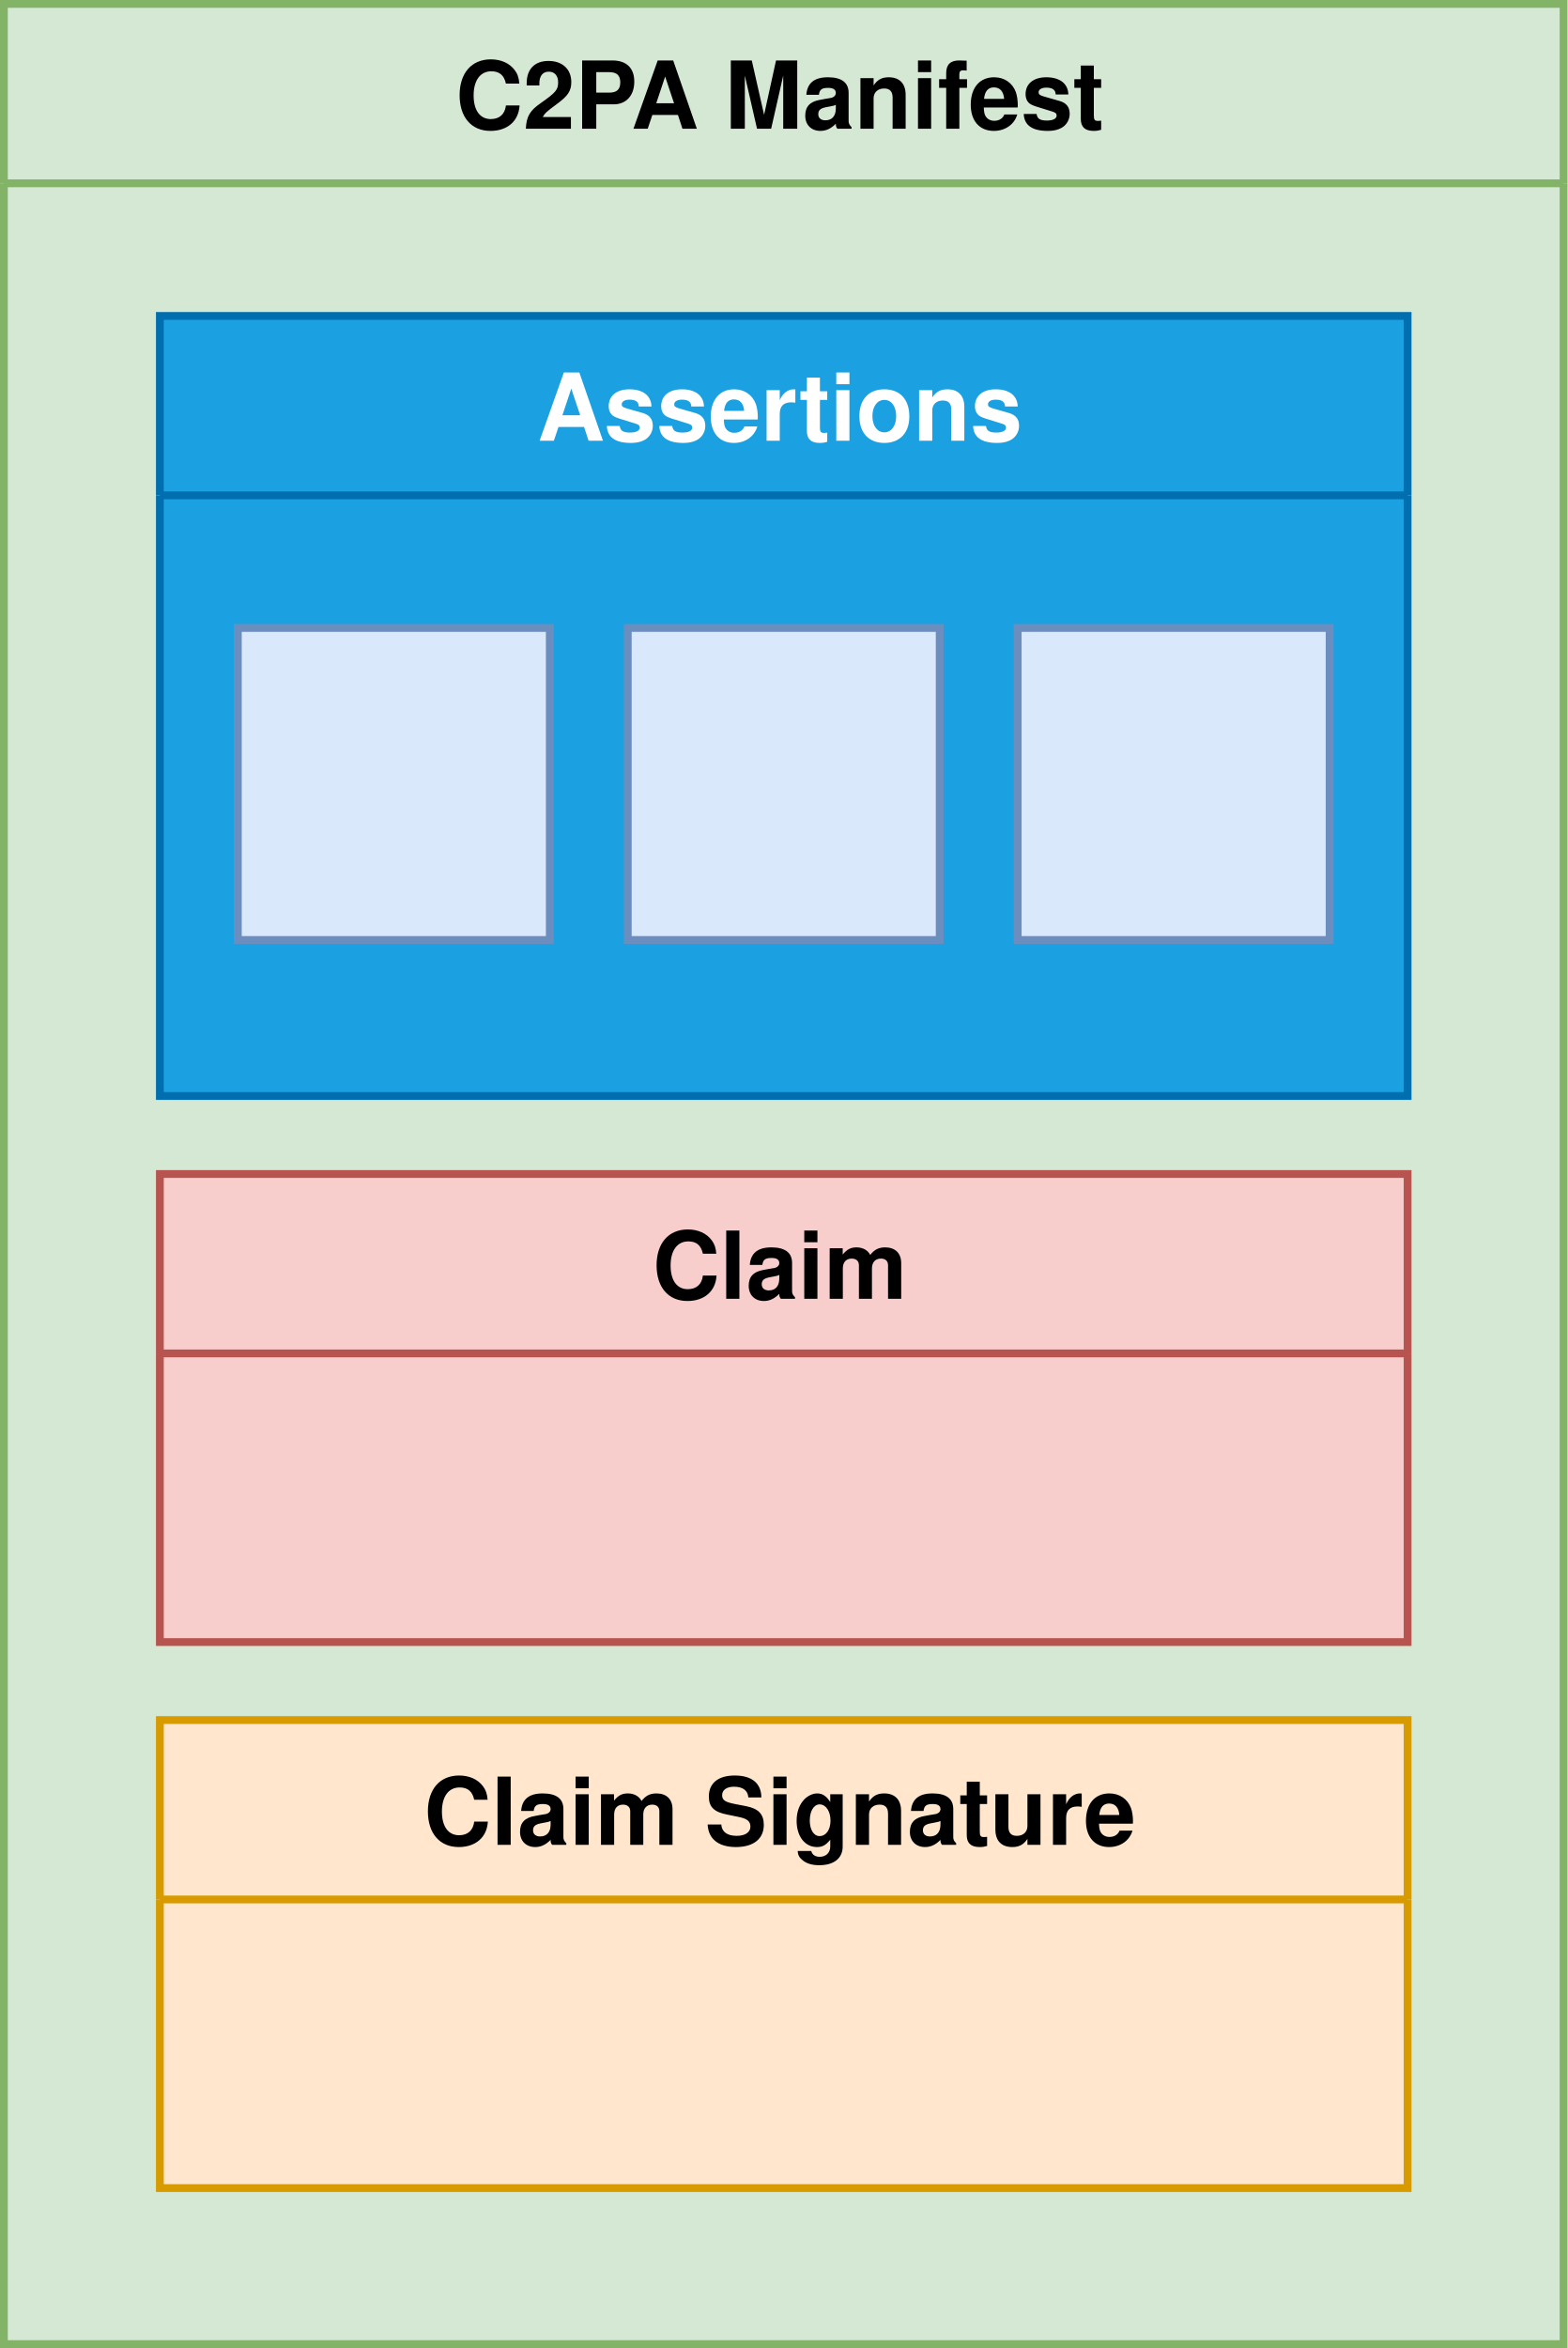
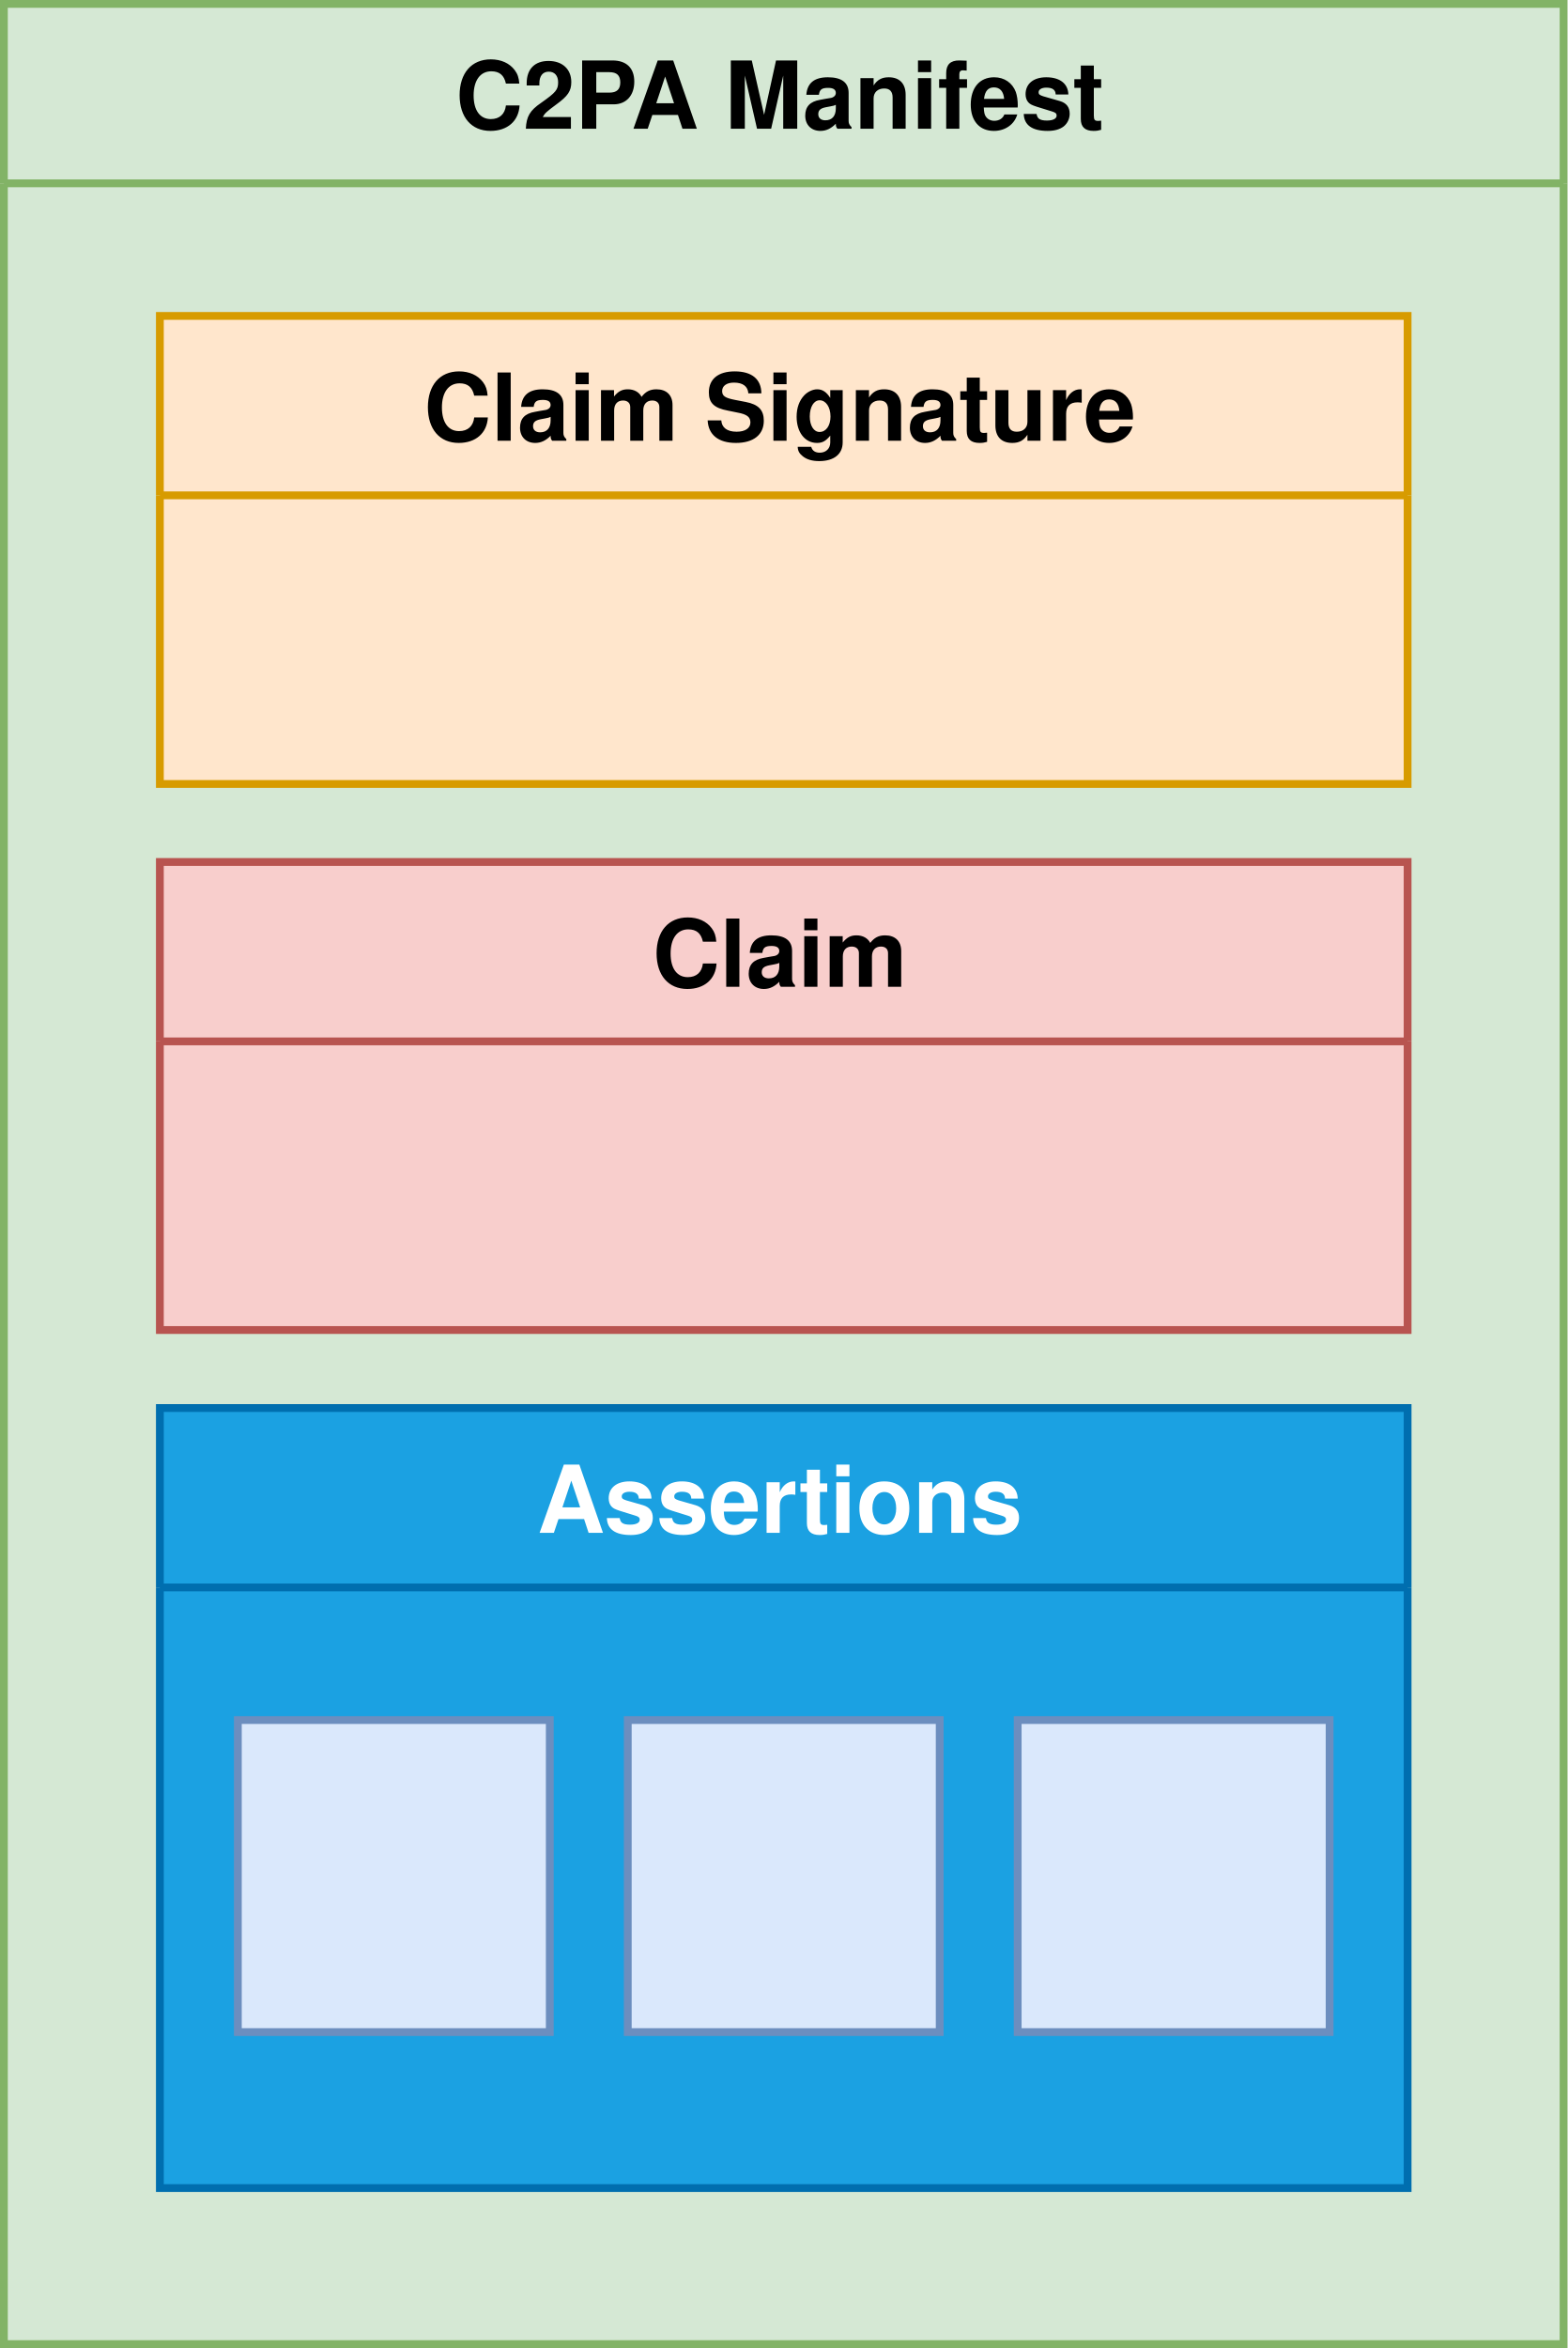
- <svg xmlns="http://www.w3.org/2000/svg" host="65bd71144e" version="1.1" width="201px" height="301px" viewBox="-0.5 -0.5 201 301" content="&lt;mxfile&gt;&lt;diagram id=&quot;7obOEI9IPgsgN9EZozkg&quot; name=&quot;Page-1&quot;&gt;3ZbBjpswEIafJndswGGPWQLtZaVKOfRsYACrBiPjFNKnrwkmAQHZREq00nJAnn88tufzaGBj+0X7Q9Iq/xAJ8A22knZj7zcYu9jV70449cIWoV7IJEt6aSQc2D8womXUI0ugnkxUQnDFqqkYi7KEWE00KqVoptNSwae7VjSDmXCIKZ+rv1mi8l71XOuq/wSW5cPOyDKegg6TjVDnNBHNSLKDje1LIVQ/KlofeMdu4NLHhSvey8EklOqeANwH/KX8aHLz8a+dVj5oyVKolTmmOg251w0rOC219Z4yzn3BhTx77MQFL3G0Xisp/sDI4+HIJqTzmOBwGrl3A2/fRZrTgFTQrmaELpx0fYEoQMmTnjIEDGhNbTnGbK4XhYfryEeXZA8iNcWRXZa+8tMDg3AZpzPDuatrnQ0TZf0ASRRRBHiJpGWRYBd2EaJUIz09P+uE0fsOBfhewvgm4c8BI7IAGD0D8HYGeIa1yZmCQ0Xjzm50/9FZ56rQK+6RHtK66ltCylpIFqqYgpfGS+xJ7EGU3svQuV2lnzJ0FhA6TyDofROC5MsIvn0TgujritCdf3Y4ZcUDLTL1YogXEUWe6+gv8WorDD0/8P2XtELk3tkLyRMYkjWG1oFlJVVHCY/wTIEs80y2b5F1i2cYkBfxvNgv4KnN62/W2Tf6V7WD/w==&lt;/diagram&gt;&lt;/mxfile&gt;">
+ <svg xmlns="http://www.w3.org/2000/svg" host="65bd71144e" version="1.1" width="201px" height="301px" viewBox="-0.5 -0.5 201 301" content="&lt;mxfile&gt;&lt;diagram id=&quot;7obOEI9IPgsgN9EZozkg&quot; name=&quot;Page-1&quot;&gt;3ZZNb6MwEEB/Te6YrzjHlED3UmmlHPZsYABrDUbGKWR//ZpgCizOtkipKjWHCL/xgP08Gtg5Qdk9C1IXLzwFtrOttNs5p51te9Ze/ffgOoCD4w0gFzQdEJrAmf4BDS1NLzSFZjFRcs4krZcw4VUFiVwwIgRvl9MyzpZPrUkOK3BOCFvTXzSVxUCxZ038B9C8GJ+MLB0pyThZg6YgKW9nyAl3TiA4l8NV2QXAenejlyEvuhN9W5iASn4kwR4SXgm76L0F9s+jIi+kohk0Ui9TXse9Ny0tGanU6CmjjAWccXGLOKkHOHUVb6Tgv2EWwXbs+H4f0cnRMvPkhfjUZ66Xr3f0CkJCN0N6O8/AS5DiqqaM0VGtri1XD9vpoOzxOIrZITkjJLo48rdbT/7UhVZo1umudB6bRi2d8qrZYBLFBIFtMmlZfniM+gxeyRnPbr/7htHTEYW20bC91fA/ghFeG0a+wTB6hOH9yvDKa1tQCeeaJP24VQ1IbbuQpbrjCalL0tRDT8hoB6mhjAngLDHJ9xMMcWaU6G6ViN6tUteg0H2AQfxNDPpfZvDwTQyirytCb/3eYYSWG3pkhhNIjIpi7LnqVXy3F0Y4CIPgc3oh+mAv9B/g0L/n0DrTvCLyImCLzwx8s890f4it//mMQv+TfBoq8lE61XD6zLrFZt+qTvgX&lt;/diagram&gt;&lt;/mxfile&gt;">
  <defs />
  <g>
    <path d="M 0 23 L 0 0 L 200 0 L 200 23" fill="#d5e8d4" stroke="#82b366" stroke-miterlimit="10" pointer-events="all" />
    <path d="M 0 23 L 0 300 L 200 300 L 200 23" fill="#d5e8d4" stroke="#82b366" stroke-miterlimit="10" pointer-events="all" />
    <path d="M 0 23 L 200 23" fill="none" stroke="#82b366" stroke-miterlimit="10" pointer-events="all" />
    <g fill="#000000" font-family="Helvetica" font-weight="bold" text-anchor="middle" font-size="12px">
      <text x="99.5" y="16">
                C2PA Manifest
            </text>
    </g>
-     <path d="M 20 63 L 20 40 L 180 40 L 180 63" fill="#1ba1e2" stroke="#006eaf" stroke-miterlimit="10" pointer-events="all" />
-     <path d="M 20 63 L 20 140 L 180 140 L 180 63" fill="#1ba1e2" stroke="#006eaf" stroke-miterlimit="10" pointer-events="all" />
-     <path d="M 20 63 L 180 63" fill="none" stroke="#006eaf" stroke-miterlimit="10" pointer-events="all" />
+     <path d="M 20 203 L 20 180 L 180 180 L 180 203" fill="#1ba1e2" stroke="#006eaf" stroke-miterlimit="10" pointer-events="all" />
+     <path d="M 20 203 L 20 280 L 180 280 L 180 203" fill="#1ba1e2" stroke="#006eaf" stroke-miterlimit="10" pointer-events="all" />
+     <path d="M 20 203 L 180 203" fill="none" stroke="#006eaf" stroke-miterlimit="10" pointer-events="all" />
    <g fill="#ffffff" font-family="Helvetica" font-weight="bold" text-anchor="middle" font-size="12px">
-       <text x="99.5" y="56">
+       <text x="99.5" y="196">
                Assertions
            </text>
    </g>
-     <rect x="30" y="80" width="40" height="40" fill="#dae8fc" stroke="#6c8ebf" pointer-events="all" />
-     <rect x="80" y="80" width="40" height="40" fill="#dae8fc" stroke="#6c8ebf" pointer-events="all" />
-     <rect x="130" y="80" width="40" height="40" fill="#dae8fc" stroke="#6c8ebf" pointer-events="all" />
-     <path d="M 20 173 L 20 150 L 180 150 L 180 173" fill="#f8cecc" stroke="#b85450" stroke-miterlimit="10" pointer-events="all" />
-     <path d="M 20 173 L 20 210 L 180 210 L 180 173" fill="#f8cecc" stroke="#b85450" stroke-miterlimit="10" pointer-events="all" />
-     <path d="M 20 173 L 180 173" fill="none" stroke="#b85450" stroke-miterlimit="10" pointer-events="all" />
+     <rect x="30" y="220" width="40" height="40" fill="#dae8fc" stroke="#6c8ebf" pointer-events="all" />
+     <rect x="80" y="220" width="40" height="40" fill="#dae8fc" stroke="#6c8ebf" pointer-events="all" />
+     <rect x="130" y="220" width="40" height="40" fill="#dae8fc" stroke="#6c8ebf" pointer-events="all" />
+     <path d="M 20 133 L 20 110 L 180 110 L 180 133" fill="#f8cecc" stroke="#b85450" stroke-miterlimit="10" pointer-events="all" />
+     <path d="M 20 133 L 20 170 L 180 170 L 180 133" fill="#f8cecc" stroke="#b85450" stroke-miterlimit="10" pointer-events="all" />
+     <path d="M 20 133 L 180 133" fill="none" stroke="#b85450" stroke-miterlimit="10" pointer-events="all" />
    <g fill="#000000" font-family="Helvetica" font-weight="bold" text-anchor="middle" font-size="12px">
-       <text x="99.5" y="166">
+       <text x="99.5" y="126">
                Claim
            </text>
    </g>
-     <path d="M 20 243 L 20 220 L 180 220 L 180 243" fill="#ffe6cc" stroke="#d79b00" stroke-miterlimit="10" pointer-events="all" />
-     <path d="M 20 243 L 20 280 L 180 280 L 180 243" fill="#ffe6cc" stroke="#d79b00" stroke-miterlimit="10" pointer-events="all" />
-     <path d="M 20 243 L 180 243" fill="none" stroke="#d79b00" stroke-miterlimit="10" pointer-events="all" />
+     <path d="M 20 63 L 20 40 L 180 40 L 180 63" fill="#ffe6cc" stroke="#d79b00" stroke-miterlimit="10" pointer-events="all" />
+     <path d="M 20 63 L 20 100 L 180 100 L 180 63" fill="#ffe6cc" stroke="#d79b00" stroke-miterlimit="10" pointer-events="all" />
+     <path d="M 20 63 L 180 63" fill="none" stroke="#d79b00" stroke-miterlimit="10" pointer-events="all" />
    <g fill="#000000" font-family="Helvetica" font-weight="bold" text-anchor="middle" font-size="12px">
-       <text x="99.5" y="236">
+       <text x="99.5" y="56">
                Claim Signature
            </text>
    </g>
  </g>
</svg>
